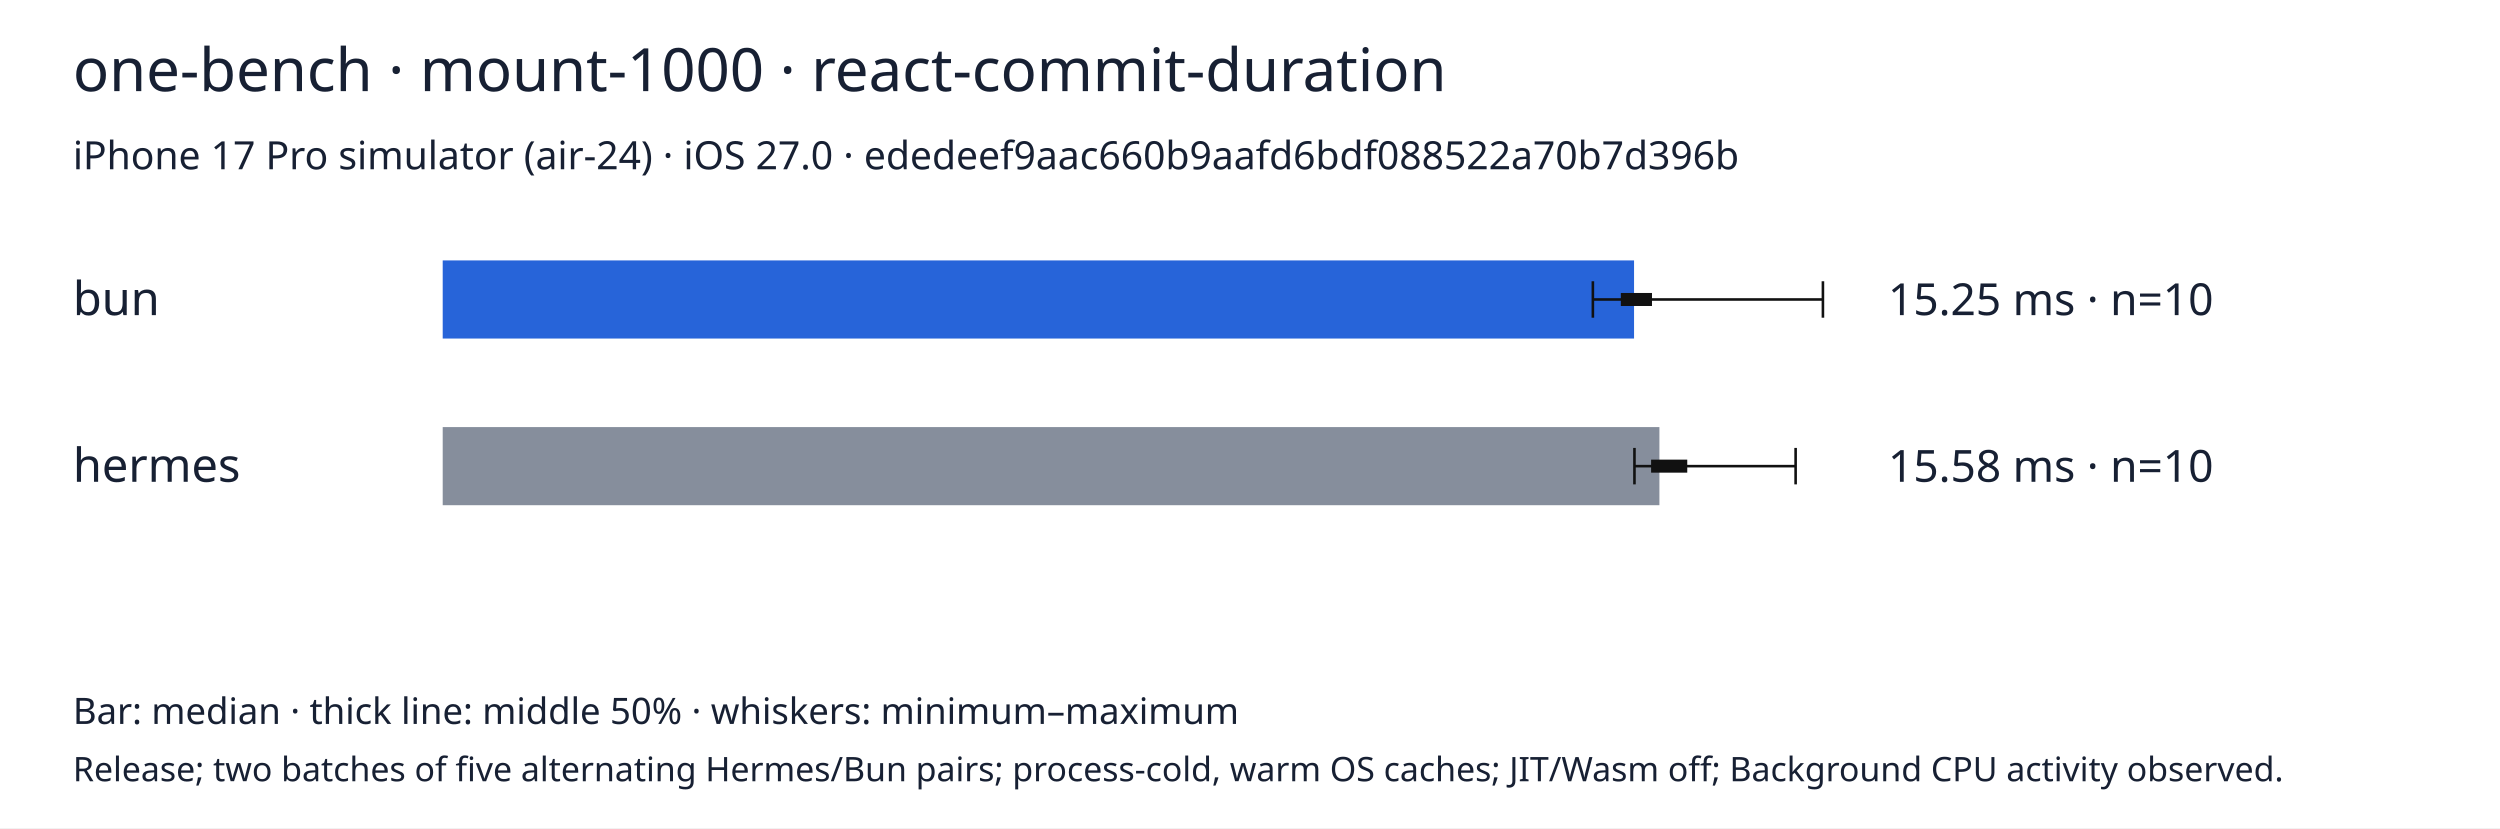
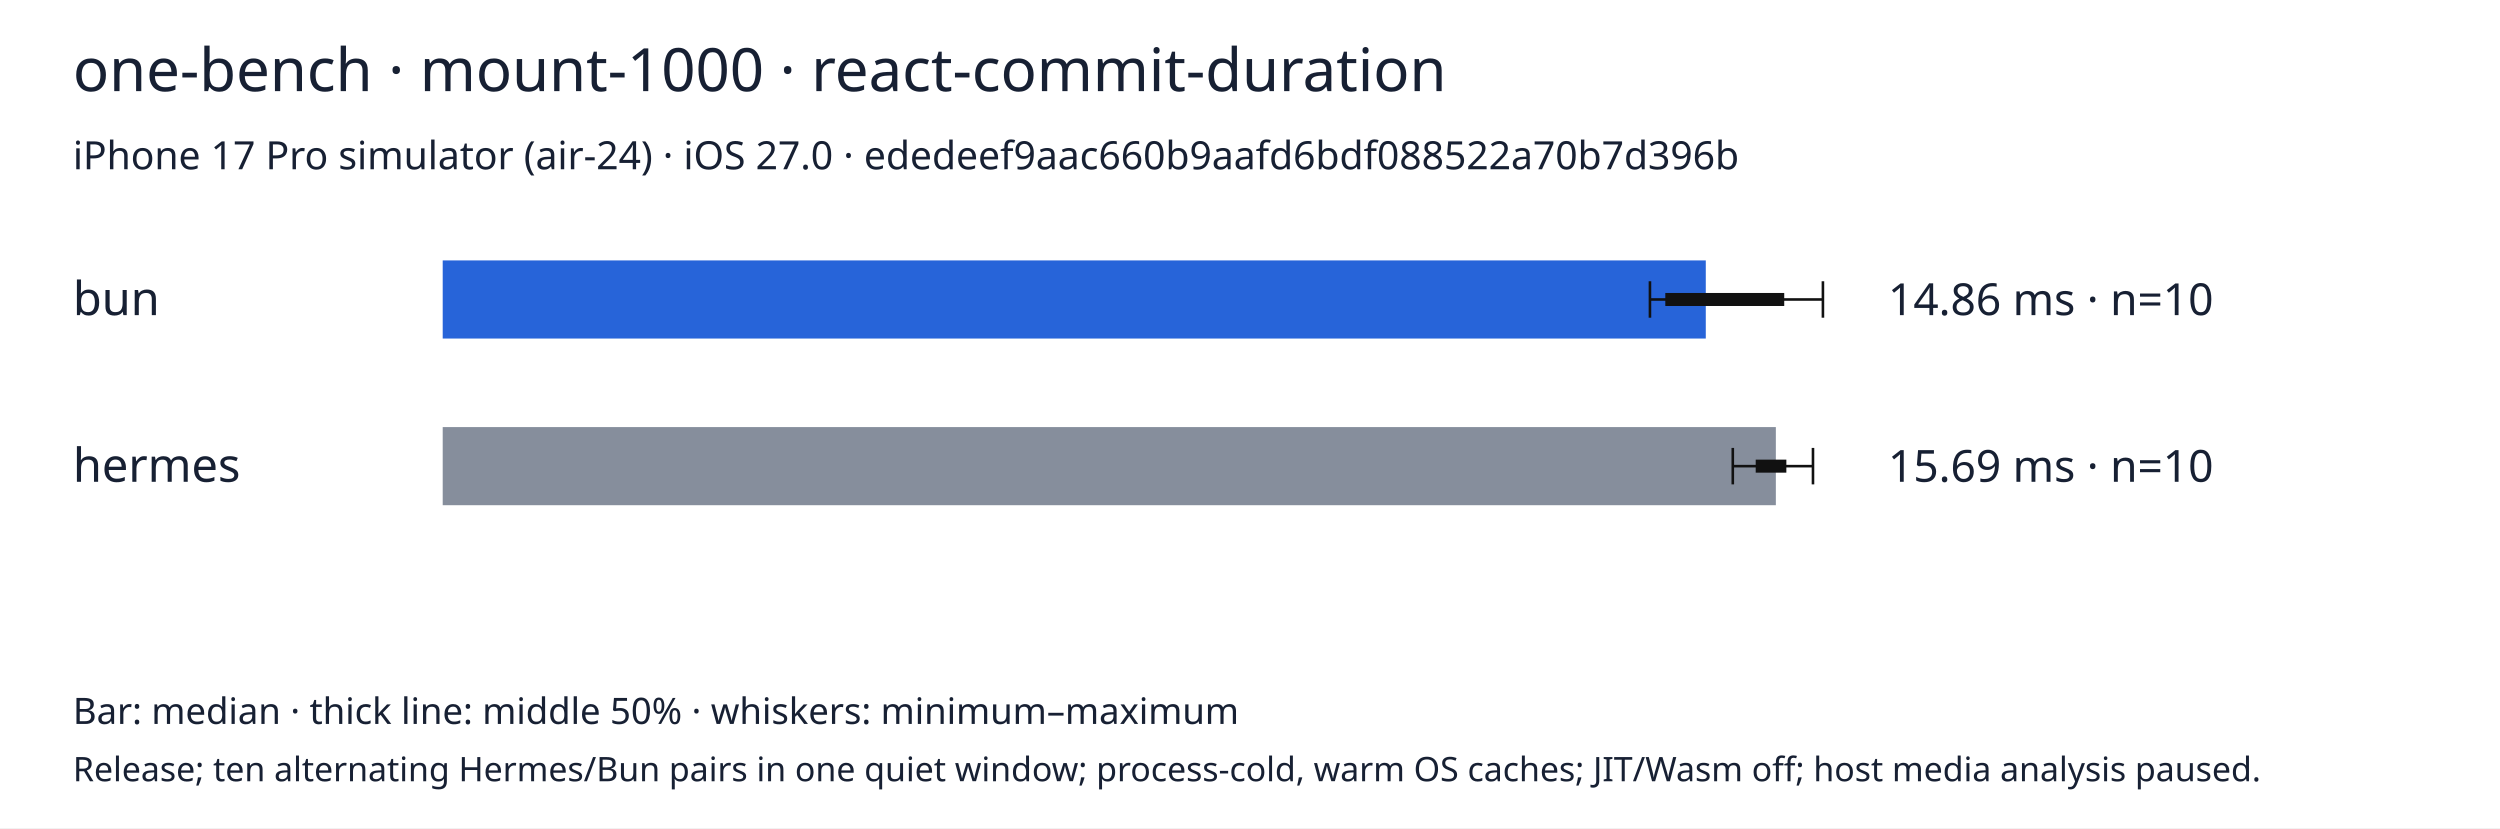
<svg xmlns="http://www.w3.org/2000/svg" width="960" height="318" viewBox="0 0 960 318">
  <rect width="100%" height="100%" fill="#fff" />
  <g font-family="system-ui, sans-serif" fill="#172033">
    <text x="28" y="35" font-size="23">one-bench · mount-1000 · react-commit-duration</text>
    <text x="28" y="65" font-size="15">iPhone 17 Pro simulator (air-24) · iOS 27.0 · ededeef9aac660b9aafd6bdf088522a70b7d396b</text>
    <text x="28" y="121" font-size="18">bun</text>
-     <rect x="170" y="100" width="457.475" height="30" fill="#2764d9" />
-     <path d="M611.663,115 H700 M611.663,108 V122 M700,108 V122" stroke="#111" fill="none" />
-     <path d="M622.398,115 H634.363" stroke="#111" stroke-width="5" />
-     <text x="725" y="121" font-size="17">15.25 ms · n=10</text>
+     <rect x="170" y="100" width="485.021" height="30" fill="#2764d9" />
+     <path d="M633.58,115 H700 M633.58,108 V122 M700,108 V122" stroke="#111" fill="none" />
+     <path d="M639.476,115 H685.145" stroke="#111" stroke-width="5" />
+     <text x="725" y="121" font-size="17">14.86 ms · n=10</text>
    <text x="28" y="185" font-size="18">hermes</text>
-     <rect x="170" y="164" width="467.213" height="30" fill="#868e9c" />
-     <path d="M627.632,179 H689.519 M627.632,172 V186 M689.519,172 V186" stroke="#111" fill="none" />
-     <path d="M634.023,179 H647.905" stroke="#111" stroke-width="5" />
-     <text x="725" y="185" font-size="17">15.58 ms · n=10</text>
+     <rect x="170" y="164" width="511.926" height="30" fill="#868e9c" />
+     <path d="M665.391,179 H696.184 M665.391,172 V186 M696.184,172 V186" stroke="#111" fill="none" />
+     <path d="M674.19,179 H685.959" stroke="#111" stroke-width="5" />
+     <text x="725" y="185" font-size="17">15.69 ms · n=10</text>
    <text x="28" y="278" font-size="14">Bar: median · thick line: middle 50% · whiskers: minimum–maximum</text>
-     <text x="28" y="300" font-size="13">Release; two batches of five alternating Hermes/Bun pairs; process-cold, warm OS caches; JIT/Wasm off; Background CPU activity observed.</text>
+     <text x="28" y="300" font-size="13">Release; ten alternating Hermes/Bun pairs in one quiet window; process-cold, warm OS caches; JIT/Wasm off; host media analysis paused.</text>
  </g>
</svg>
